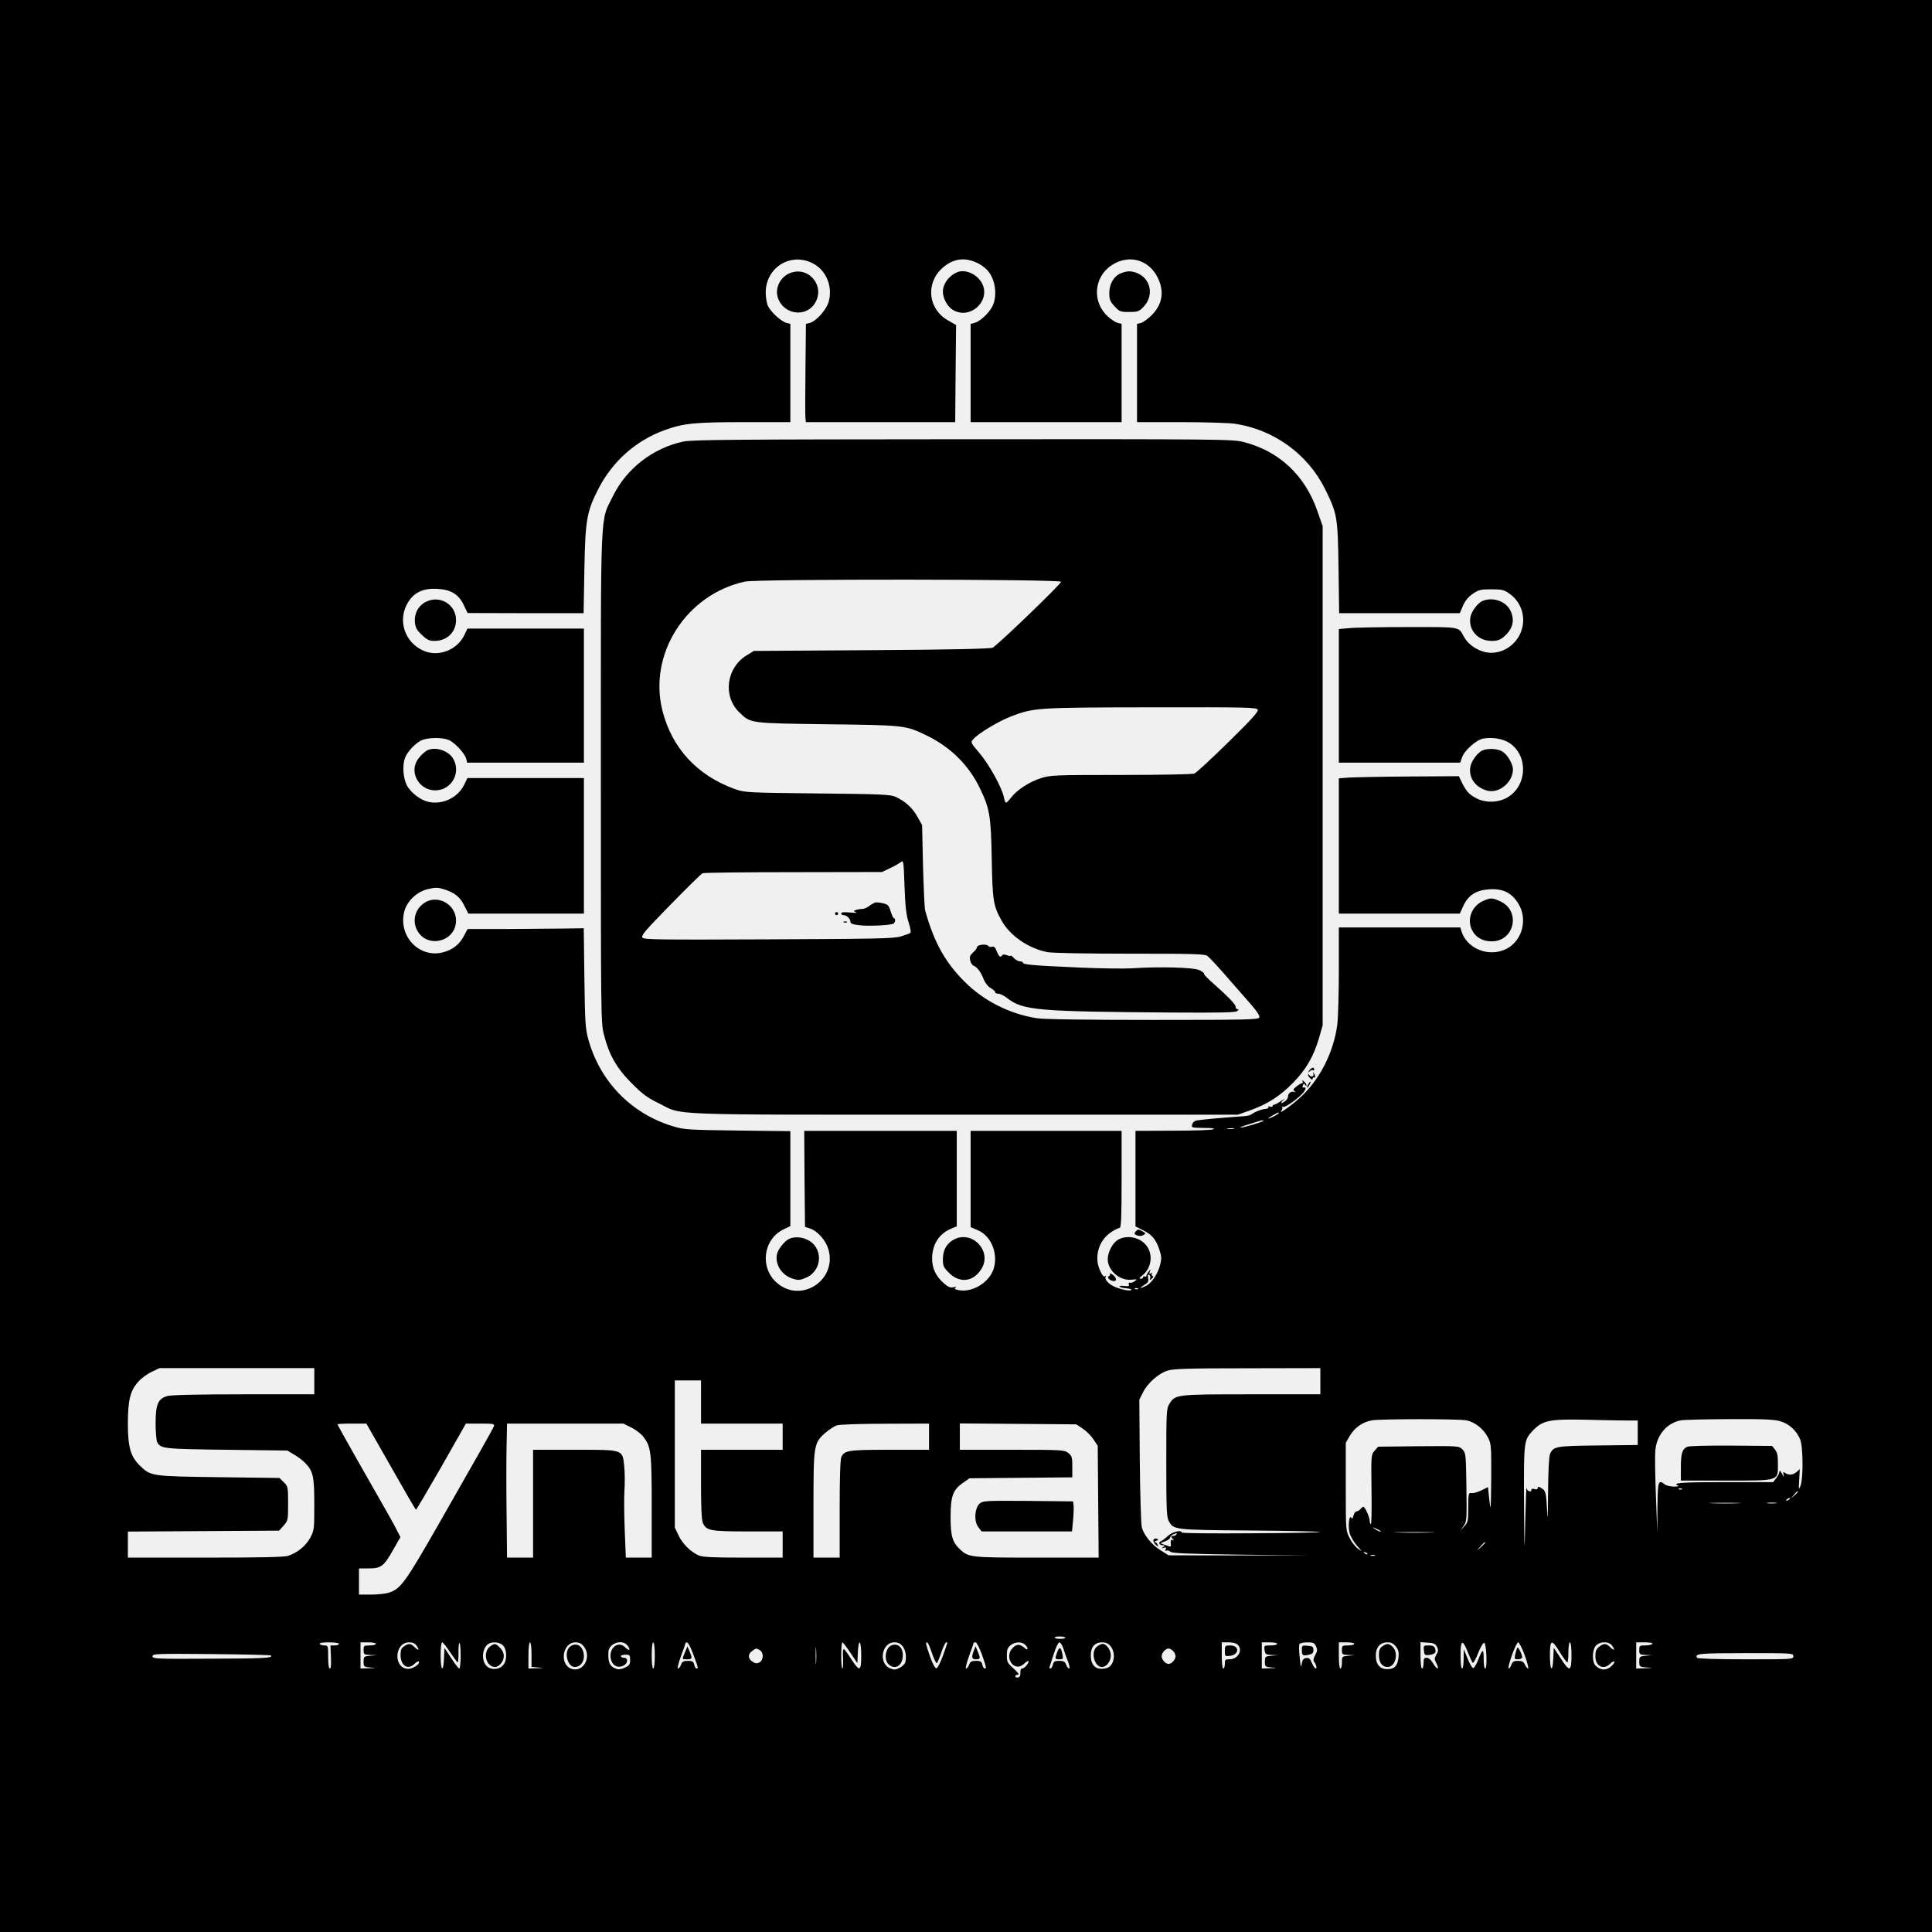
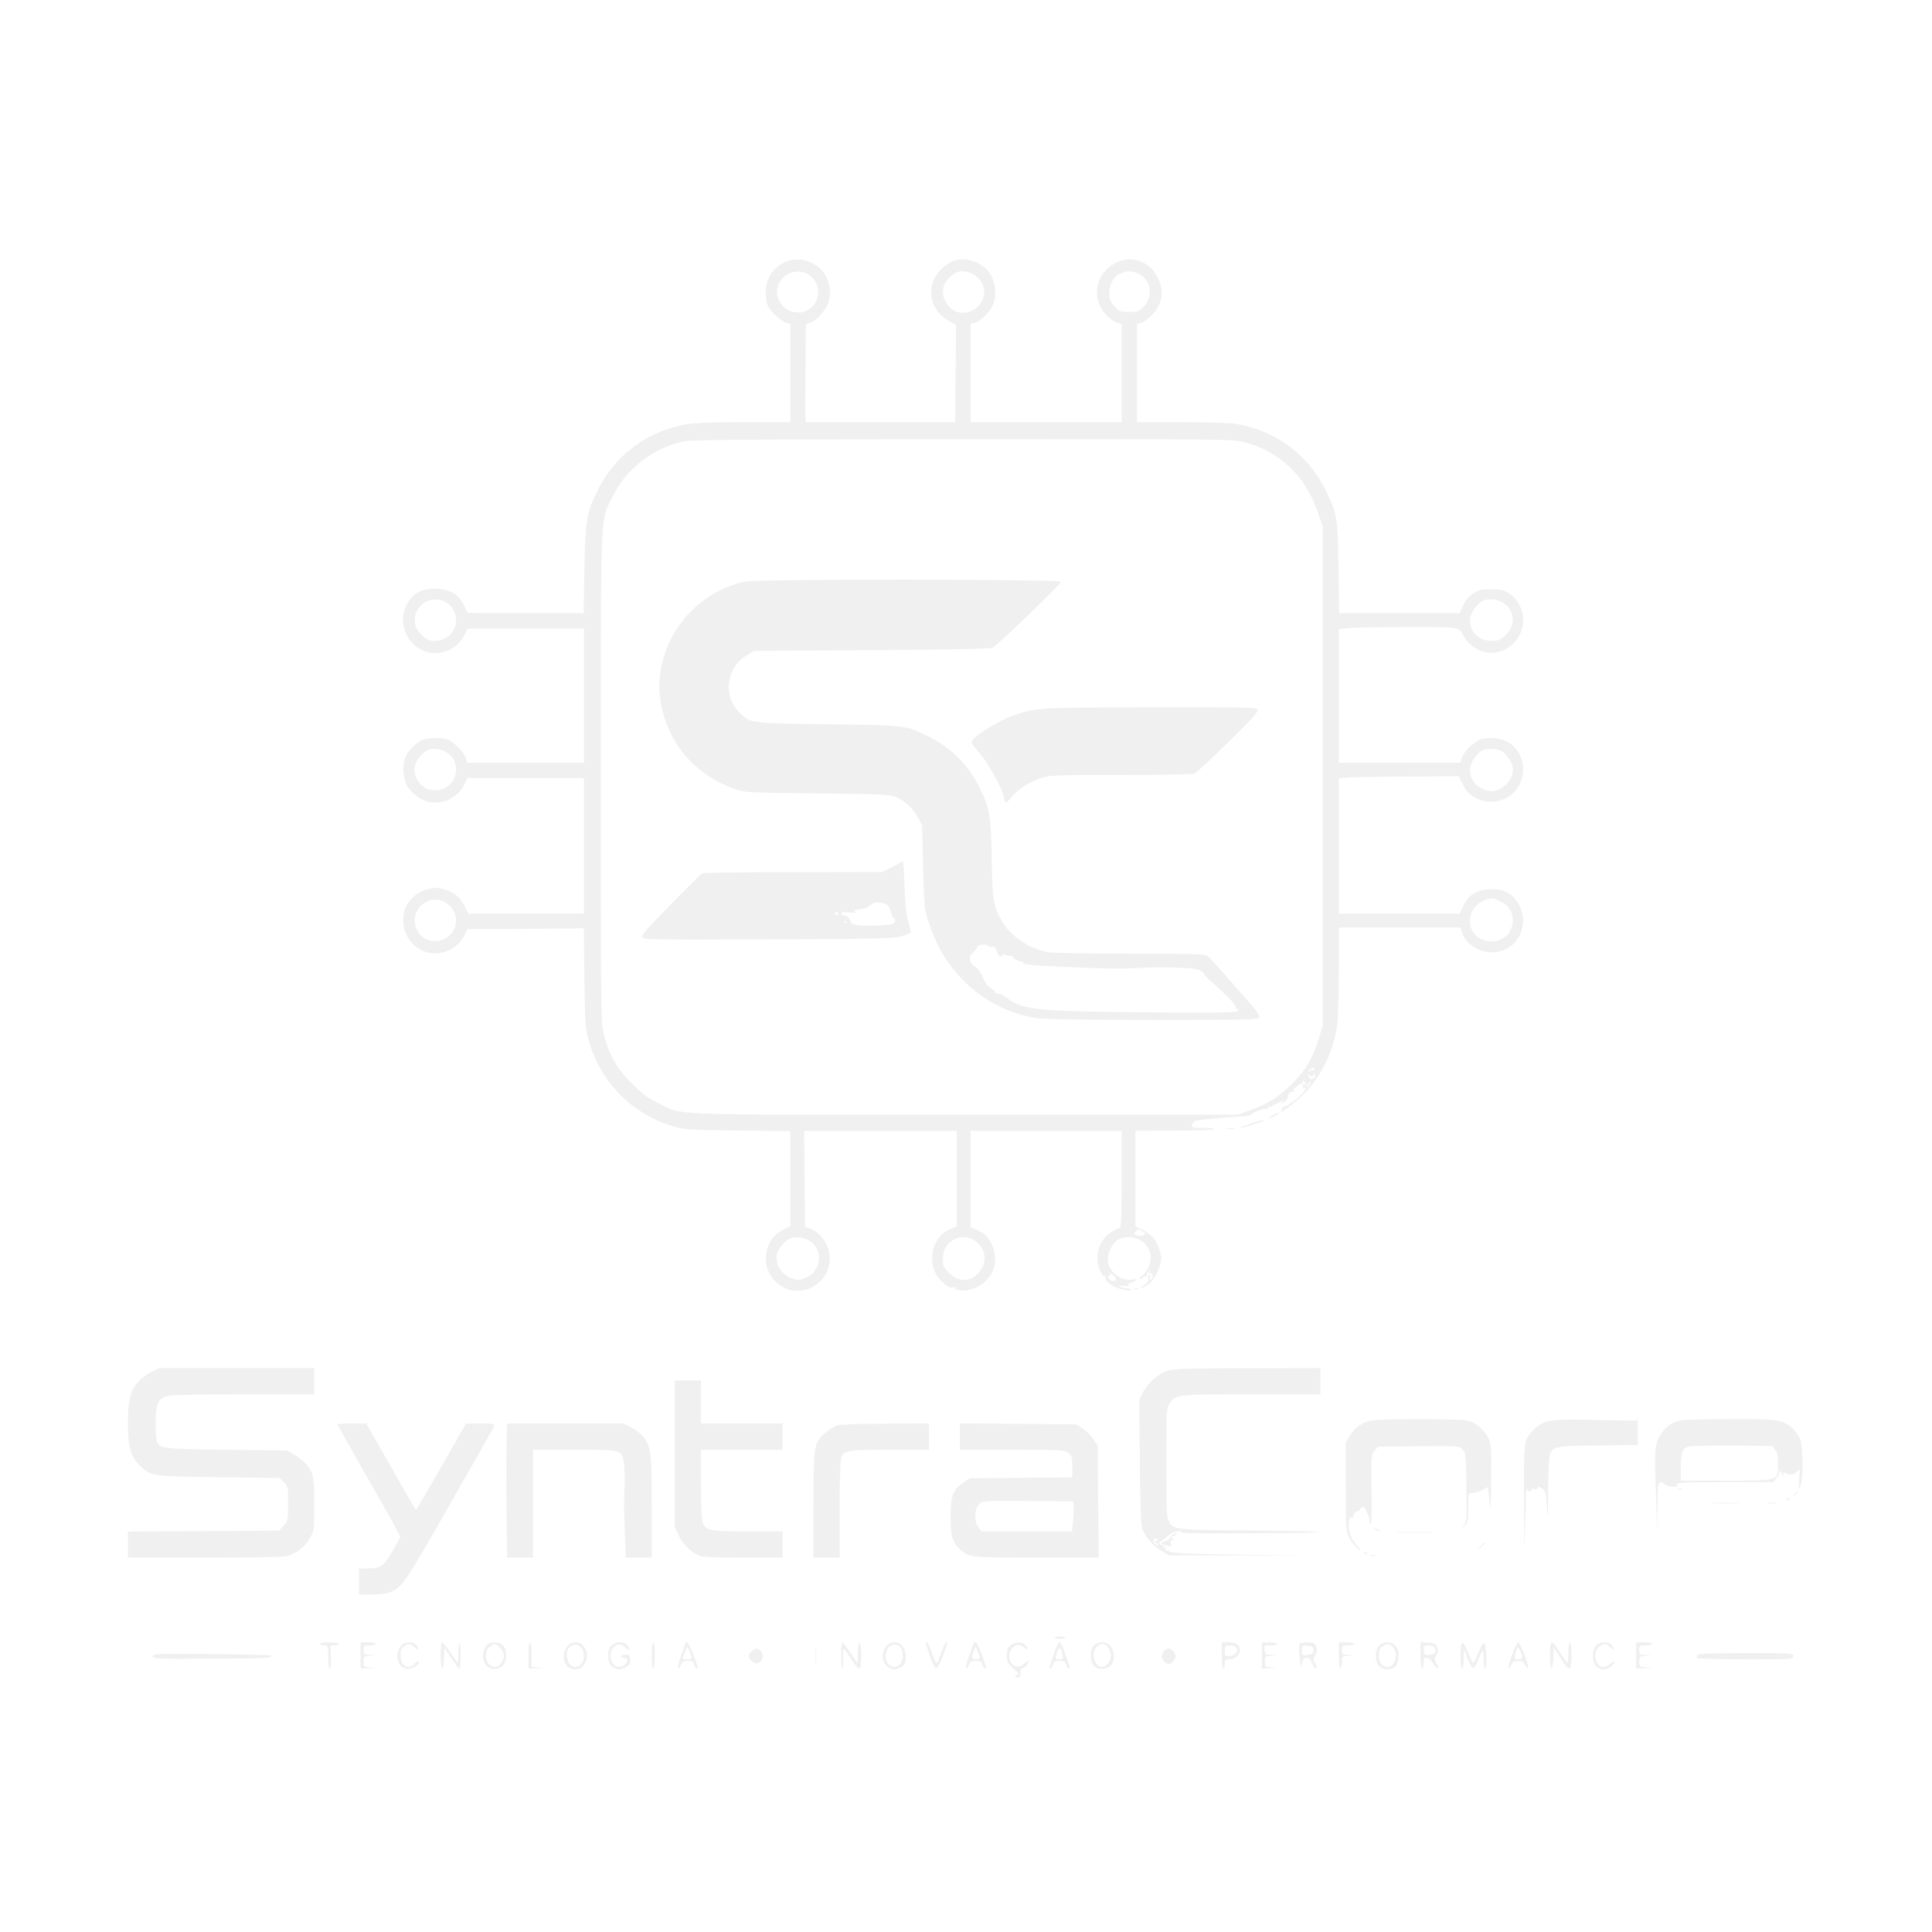
<svg xmlns="http://www.w3.org/2000/svg" version="1.0" width="1254pt" height="1254pt" viewBox="0 0 1254 1254" preserveAspectRatio="xMidYMid meet">
-   <g transform="translate(0,1254) scale(0.1,-0.1)" fill="#000000" stroke="none">
+   <g transform="translate(0,1254) scale(0.1,-0.1)" fill="#ffffff" stroke="none">
    <path d="M0 6270 l0 -6270 6270 0 6270 0 0 6270 0 6270 -6270 0 -6270 0 0 -6270z m5286 4555 c80 -47 119 -149 93 -242 -14 -53 -81 -128 -123 -139 l-25 -6 -3 -297 c-2 -163 -2 -306 0 -318 l3 -23 485 0 484 0 2 263 c1 144 3 286 3 315 l1 52 -52 30 c-129 72 -148 238 -40 338 71 65 150 76 236 32 19 -10 45 -29 57 -42 54 -57 69 -167 34 -237 -23 -45 -81 -98 -116 -107 l-25 -6 0 -319 0 -319 490 0 490 0 0 319 0 319 -25 6 c-13 3 -41 21 -61 39 -106 92 -97 255 19 334 110 74 240 41 300 -76 46 -91 33 -176 -38 -247 -24 -24 -55 -46 -69 -50 l-26 -6 0 -319 0 -319 283 0 c155 0 313 -5 350 -10 254 -37 475 -197 588 -425 79 -161 82 -178 87 -512 l4 -293 391 0 392 0 21 49 c16 35 35 58 65 78 37 25 52 28 119 28 67 0 82 -3 117 -28 91 -63 117 -187 58 -283 -49 -78 -139 -117 -222 -95 -57 16 -104 51 -130 96 -38 69 -14 65 -361 65 -174 0 -347 -3 -384 -7 l-68 -6 0 -433 0 -434 394 0 394 0 12 35 c15 44 92 113 137 121 61 11 130 -1 174 -31 120 -84 111 -276 -17 -351 -58 -34 -140 -37 -200 -6 -47 24 -65 43 -94 100 l-21 44 -327 -2 c-180 -1 -355 -5 -389 -7 l-63 -5 0 -439 0 -439 393 0 392 0 23 50 c33 71 84 103 171 108 87 5 143 -23 186 -93 62 -100 27 -238 -74 -292 -113 -60 -261 -3 -296 115 l-6 22 -395 0 -394 0 0 -277 c0 -153 -5 -312 -10 -353 -24 -184 -118 -366 -250 -482 -63 -55 -134 -104 -113 -77 7 9 9 20 5 24 -4 5 -1 5 5 1 15 -8 114 64 138 100 14 22 12 28 -7 25 -4 0 -5 6 -1 15 5 13 7 13 14 2 5 -8 9 -9 9 -2 0 6 -8 18 -17 25 -11 10 -14 10 -9 2 4 -7 3 -13 -2 -13 -5 0 -22 -10 -36 -21 -22 -17 -25 -24 -14 -31 10 -8 9 -9 -3 -5 -19 6 -39 -10 -39 -31 0 -8 -8 -21 -17 -28 -29 -22 -37 -16 -12 7 14 12 9 10 -13 -5 -20 -14 -41 -26 -47 -26 -6 0 -11 -4 -11 -10 0 -5 -7 -6 -17 -3 -9 4 -14 2 -10 -3 3 -5 -6 -11 -21 -12 -26 -2 -64 -17 -90 -35 -7 -6 -29 -11 -50 -12 -159 -11 -300 -24 -314 -30 -9 -3 -18 -15 -21 -26 -5 -18 1 -19 76 -20 55 0 75 -3 62 -9 -11 -5 -129 -9 -262 -9 l-243 -1 0 -310 0 -310 49 -25 c59 -29 84 -60 106 -126 14 -42 15 -58 6 -95 -15 -61 -54 -120 -90 -139 -42 -21 -52 -19 -15 4 26 16 31 24 26 47 -3 19 -2 25 7 19 7 -4 10 -14 6 -22 -5 -14 -3 -14 11 -2 10 8 12 15 5 17 -6 2 -8 9 -5 14 5 7 2 8 -6 3 -10 -6 -12 -3 -7 11 7 18 7 18 -8 0 -8 -11 -15 -24 -15 -29 0 -4 -4 -5 -10 -2 -5 3 -10 1 -10 -4 0 -6 -7 -11 -16 -11 -12 0 -9 6 11 22 51 40 68 113 40 171 -32 68 -126 98 -195 62 -36 -18 -70 -81 -70 -128 0 -74 79 -142 155 -133 37 4 38 3 20 -10 -11 -8 -25 -12 -32 -10 -7 3 -10 -1 -6 -10 4 -12 -2 -14 -31 -11 -21 3 -34 1 -29 -4 5 -5 25 -10 45 -11 20 -2 34 -6 32 -10 -7 -11 -75 3 -116 23 -39 20 -63 50 -50 64 4 5 1 5 -6 1 -8 -5 -19 7 -33 40 -39 87 -7 195 74 247 23 15 47 27 54 27 10 0 13 63 13 315 l0 315 -490 0 -490 0 0 -312 0 -313 49 -21 c89 -39 134 -161 97 -259 -33 -84 -137 -145 -223 -129 -25 5 -31 9 -21 16 8 6 4 7 -13 3 -21 -5 -35 1 -63 26 -52 45 -76 97 -76 161 1 91 45 160 123 193 l37 15 0 310 0 310 -495 0 -495 0 2 -312 3 -311 30 -10 c51 -16 104 -76 122 -136 58 -201 -179 -354 -335 -217 -112 98 -89 282 43 346 l45 22 0 308 0 308 -342 4 c-319 4 -348 6 -418 27 -273 82 -476 291 -552 567 -19 71 -21 111 -25 399 l-4 320 -132 -2 c-73 -1 -242 -2 -377 -3 l-245 0 -25 -47 c-28 -53 -72 -88 -134 -104 -150 -40 -288 98 -254 256 15 73 82 138 159 155 49 11 63 10 107 -4 67 -23 98 -48 127 -107 l25 -49 375 0 375 0 0 440 0 440 -378 0 -378 0 -22 -45 c-39 -80 -135 -128 -225 -111 -56 10 -123 62 -148 112 -23 49 -28 129 -10 175 14 39 66 94 105 113 41 20 135 21 179 3 39 -17 104 -87 113 -122 l6 -25 379 0 379 0 0 435 0 435 -378 0 -378 0 -21 -44 c-47 -95 -165 -141 -261 -101 -127 53 -175 203 -102 318 40 64 100 90 189 85 89 -5 139 -36 172 -107 l24 -50 376 -1 377 0 5 283 c6 324 15 376 93 528 91 176 243 310 425 376 126 46 197 53 523 53 l296 0 0 319 0 319 -25 6 c-35 9 -105 74 -122 113 -7 18 -13 56 -13 85 1 168 172 267 316 183z m3014 -5510 c0 -6 -56 -35 -67 -35 -4 1 8 9 27 20 39 22 40 22 40 15z m-100 -50 c0 -6 -129 -45 -149 -44 -9 0 18 11 59 23 85 27 90 28 90 21z m-192 -52 c-10 -2 -28 -2 -40 0 -13 2 -5 4 17 4 22 1 32 -1 23 -4z m-621 -1039 c-3 -3 -12 -4 -19 -1 -8 3 -5 6 6 6 11 1 17 -2 13 -5z m-5347 -599 l0 -85 -457 0 c-291 0 -472 -4 -496 -11 -61 -17 -77 -53 -77 -177 0 -57 5 -112 10 -122 23 -43 38 -45 450 -50 l395 -5 45 -27 c25 -14 57 -39 72 -55 51 -53 58 -87 58 -269 0 -162 -1 -168 -27 -216 -28 -52 -82 -96 -142 -116 -24 -9 -182 -12 -537 -12 l-504 0 0 85 0 84 491 3 491 3 29 33 c28 32 29 35 29 143 0 108 -1 111 -28 138 l-28 28 -394 5 c-440 6 -441 6 -513 76 -59 58 -77 119 -77 271 0 153 15 215 68 273 20 23 60 52 87 64 l50 24 503 0 502 0 0 -85z m6530 0 l0 -85 -446 0 c-494 0 -496 0 -535 -64 -18 -29 -19 -56 -19 -379 0 -292 2 -353 15 -377 31 -60 31 -60 525 -64 248 -2 454 -6 457 -10 3 -3 -197 -7 -446 -8 -248 -2 -451 0 -451 5 0 19 -60 5 -89 -22 -17 -16 -38 -31 -46 -35 -20 -7 -10 -26 13 -26 15 0 15 -2 2 -11 -12 -9 -12 -10 4 -5 14 5 17 2 12 -9 -3 -10 -2 -13 5 -10 5 4 17 1 26 -7 13 -10 111 -14 462 -19 l446 -5 -460 0 -460 1 -50 31 c-59 36 -111 100 -124 152 -5 20 -11 215 -13 432 l-3 395 24 48 c30 60 101 123 160 141 37 12 141 15 519 15 l472 1 0 -85z m-4020 -135 l0 -140 265 0 265 0 0 -85 0 -85 -265 0 -265 0 0 -225 c0 -152 4 -232 12 -250 23 -50 47 -55 293 -55 l225 0 0 -85 0 -85 -255 0 c-194 0 -264 3 -289 14 -51 21 -107 76 -132 131 l-24 50 0 478 0 477 85 0 85 0 0 -140z m4968 -119 c55 -11 111 -55 140 -111 21 -42 22 -54 21 -270 -2 -202 -3 -216 -12 -139 l-9 87 -27 -14 c-40 -20 -64 -27 -83 -25 -16 2 -18 -8 -18 -93 0 -88 -2 -97 -26 -123 l-25 -28 21 31 c20 29 21 40 18 252 -3 215 -4 222 -26 244 -22 23 -24 23 -285 21 l-262 -3 -23 -26 c-22 -26 -23 -29 -20 -254 2 -125 0 -226 -4 -223 -5 2 -8 13 -8 23 0 23 -31 90 -41 90 -3 0 -12 -7 -19 -15 -7 -8 -18 -15 -25 -15 -7 0 -16 -12 -20 -27 -4 -19 -9 -23 -14 -14 -14 23 -23 -56 -11 -99 6 -23 28 -60 48 -83 35 -39 36 -40 7 -20 -17 12 -42 43 -55 70 -25 48 -25 50 -25 333 l0 285 27 47 c32 53 84 89 143 99 59 10 563 10 613 0z m1040 -1 l72 0 0 -79 0 -80 -257 -3 c-276 -3 -290 -6 -312 -55 -7 -14 -12 -113 -13 -246 -1 -178 -3 -200 -7 -110 -5 96 -9 114 -26 127 -24 18 -35 20 -35 5 0 -6 -9 -8 -20 -4 -11 4 -20 2 -20 -4 0 -21 -30 -10 -32 12 -1 12 -5 -84 -8 -213 -5 -232 -6 -230 -8 123 -2 390 -1 400 56 460 64 68 108 77 347 72 105 -3 223 -5 263 -5z m998 -5 c56 -16 105 -61 128 -117 20 -47 21 -258 2 -303 -11 -27 -12 -23 -8 40 l4 70 -22 -20 c-22 -20 -55 -21 -77 -3 -8 7 -10 3 -7 -14 3 -18 1 -16 -10 7 -9 17 -15 23 -16 14 0 -9 -9 -28 -21 -43 l-20 -26 -315 0 c-282 0 -347 -5 -301 -23 6 -3 -6 -6 -28 -6 -22 0 -49 6 -59 14 -43 33 -46 24 -48 -147 l-1 -163 -9 235 c-5 129 -7 261 -4 293 8 101 73 180 165 198 20 4 162 7 317 8 220 1 291 -2 330 -14z m-9019 -294 c87 -154 160 -280 163 -280 3 0 77 126 165 279 l159 280 94 0 c85 0 93 -2 88 -17 -9 -22 -108 -197 -363 -643 -214 -374 -244 -415 -321 -438 -22 -7 -74 -12 -116 -12 l-76 0 0 85 0 85 64 0 c80 0 98 14 160 124 l45 79 -21 41 c-21 43 -62 115 -267 474 -66 117 -121 215 -121 217 0 3 42 5 94 5 l94 0 159 -279z m1561 253 c29 -14 64 -41 78 -60 50 -65 54 -100 54 -456 l0 -328 -84 0 -84 0 -7 176 c-4 97 -5 213 -2 258 3 44 3 114 -1 155 -12 115 0 111 -323 111 l-269 0 0 -350 0 -350 -84 0 -85 0 -3 288 c-2 158 -2 353 0 435 l3 147 378 0 377 0 52 -26z m1932 -59 l0 -85 -255 0 c-269 0 -294 -4 -314 -47 -7 -16 -11 -129 -11 -338 l0 -315 -85 0 -85 0 0 338 c0 392 2 406 77 472 26 22 60 44 77 49 17 5 158 10 314 10 l282 1 0 -85z m998 52 c23 -15 54 -46 69 -69 l28 -42 3 -363 3 -363 -401 0 c-430 0 -443 1 -498 53 -50 46 -62 87 -62 209 0 137 15 178 80 223 l43 30 334 3 333 3 0 69 c0 62 -2 70 -26 89 -26 20 -38 21 -365 21 l-339 0 0 85 0 86 378 -3 378 -3 42 -28z m3889 -393 c-3 -3 -12 -4 -19 -1 -8 3 -5 6 6 6 11 1 17 -2 13 -5z m753 -17 c0 -2 -10 -12 -22 -23 l-23 -19 19 23 c18 21 26 27 26 19z m-55 -47 c-3 -5 -12 -10 -18 -10 -7 0 -6 4 3 10 19 12 23 12 15 0z m-332 -27 c-45 -2 -122 -2 -170 0 -48 1 -11 3 82 3 94 0 133 -2 88 -3z m245 0 c-16 -2 -40 -2 -55 0 -16 2 -3 4 27 4 30 0 43 -2 28 -4z m-2569 -179 c14 -12 -19 -1 -35 12 -18 14 -18 14 6 3 14 -6 27 -13 29 -15z m329 -11 c-60 -2 -156 -2 -215 0 -60 1 -11 3 107 3 118 0 167 -2 108 -3z m-1653 -13 c-3 -5 -13 -10 -22 -10 -13 0 -14 -2 -2 -17 10 -11 10 -14 2 -9 -13 7 -17 -4 -13 -33 1 -10 -4 -11 -17 -6 -10 4 -27 10 -38 13 -16 4 -13 7 15 17 19 7 35 18 35 25 0 7 9 16 20 21 27 10 27 10 20 -1z m2005 -53 c0 -2 -12 -14 -27 -28 l-28 -24 24 28 c23 25 31 32 31 24z m-765 -75 c-3 -3 -11 0 -18 7 -9 10 -8 11 6 5 10 -3 15 -9 12 -12z m48 -9 c-7 -2 -19 -2 -25 0 -7 3 -2 5 12 5 14 0 19 -2 13 -5z m-2008 -534 c-3 -4 -20 -7 -39 -6 -19 0 -33 4 -30 9 3 4 20 7 39 6 19 -1 32 -5 30 -9z m-4715 -39 c0 -5 -12 -10 -27 -10 l-28 0 3 -75 c2 -49 0 -75 -7 -75 -7 0 -11 28 -11 75 0 73 -1 75 -24 75 -14 0 -28 5 -31 10 -4 6 18 10 59 10 37 0 66 -4 66 -10z m240 0 c0 -5 -18 -10 -40 -10 -38 0 -40 -2 -40 -30 0 -28 2 -30 43 -32 l42 -1 -42 -4 c-41 -4 -43 -5 -43 -38 0 -33 2 -34 43 -38 40 -3 40 -4 -10 -5 l-53 -2 0 85 0 85 50 0 c28 0 50 -4 50 -10z m264 -12 c21 -29 13 -35 -13 -9 -25 25 -39 26 -69 5 -17 -11 -22 -25 -22 -56 0 -70 48 -100 91 -57 11 11 23 18 27 15 13 -14 -37 -49 -70 -48 -96 3 -89 172 7 172 24 0 39 -7 49 -22z m218 -43 c24 -35 46 -65 49 -65 3 0 5 27 5 61 -1 33 2 63 6 65 4 3 8 -33 8 -80 0 -47 -4 -86 -9 -86 -5 0 -28 30 -52 67 l-44 67 -3 -67 c-4 -97 -22 -83 -22 18 0 50 4 85 10 85 5 0 29 -29 52 -65z m344 44 c27 -30 26 -102 -3 -130 -26 -27 -75 -29 -102 -5 -37 33 -34 113 6 144 26 19 77 15 99 -9z m184 -58 l0 -80 43 -4 c40 -3 40 -4 -10 -5 l-53 -2 0 85 c0 50 4 85 10 85 6 0 10 -33 10 -79z m339 53 c55 -69 -5 -174 -82 -145 -78 30 -55 171 28 171 24 0 39 -7 54 -26z m285 4 c22 -31 11 -36 -18 -9 -45 43 -104 -6 -92 -74 9 -45 43 -64 81 -47 31 14 35 52 5 52 -11 0 -20 5 -20 10 0 6 14 10 30 10 27 0 30 -3 30 -34 0 -29 -5 -36 -34 -50 -24 -11 -41 -14 -58 -7 -41 15 -52 41 -49 109 3 57 93 86 125 40z m176 -63 c0 -50 -4 -85 -10 -85 -6 0 -10 35 -10 85 0 50 4 85 10 85 6 0 10 -35 10 -85z m251 4 c31 -83 33 -89 20 -89 -5 0 -12 11 -15 25 -5 21 -12 25 -41 25 -29 0 -37 -5 -45 -25 -5 -14 -14 -25 -20 -25 -5 0 4 36 20 81 17 44 30 83 30 86 0 2 5 3 12 1 7 -3 24 -38 39 -79z m796 -52 c-2 -23 -3 -1 -3 48 0 50 1 68 3 42 2 -26 2 -67 0 -90z m223 65 l45 -67 3 68 c4 97 22 83 22 -18 0 -104 -10 -108 -64 -25 -21 33 -43 63 -48 66 -6 4 -9 -19 -6 -60 1 -36 0 -66 -4 -66 -5 0 -8 38 -8 85 0 47 3 85 8 85 4 0 27 -31 52 -68z m339 42 c21 -26 27 -76 15 -109 -4 -8 -20 -23 -36 -31 -25 -13 -35 -13 -60 -3 -78 32 -56 169 27 169 24 0 39 -7 54 -26z m190 -44 c13 -38 27 -67 32 -65 4 3 17 34 29 70 12 36 26 65 31 65 11 0 13 9 -20 -85 -16 -44 -35 -81 -42 -83 -9 -2 -24 24 -42 75 -29 84 -31 93 -19 93 4 0 18 -31 31 -70z m324 -8 c30 -86 31 -92 18 -92 -5 0 -12 11 -15 25 -5 21 -12 25 -41 25 -29 0 -37 -5 -45 -25 -5 -14 -14 -25 -20 -25 -5 0 4 37 20 82 17 45 30 83 30 85 0 2 6 3 13 3 6 0 24 -35 40 -78z m281 62 c22 -21 20 -41 -1 -22 -33 28 -53 29 -79 3 -61 -61 8 -164 72 -105 13 13 26 21 29 19 8 -8 -25 -49 -40 -49 -9 0 -13 -10 -12 -27 1 -19 -3 -28 -15 -31 -10 -2 -18 1 -18 7 0 6 8 11 17 11 11 0 1 14 -28 40 -40 36 -44 43 -44 85 0 37 5 51 24 66 28 23 74 25 95 3z m247 -21 c6 -21 20 -59 30 -85 11 -27 14 -48 9 -48 -6 0 -15 11 -20 25 -8 20 -16 25 -45 25 -29 0 -36 -4 -41 -25 -3 -14 -11 -25 -16 -25 -6 0 -8 6 -5 13 2 6 15 45 28 85 12 39 28 72 35 72 7 0 18 -17 25 -37z m308 11 c37 -47 22 -128 -26 -141 -66 -17 -103 13 -103 83 0 55 26 84 74 84 25 0 40 -7 55 -26z m825 10 c35 -35 1 -94 -54 -94 -27 0 -30 -3 -30 -30 0 -16 -4 -30 -10 -30 -6 0 -10 35 -10 85 l0 85 44 0 c27 0 51 -6 60 -16z m256 6 c0 -5 -19 -10 -43 -10 -43 0 -43 -1 -39 -30 4 -27 8 -30 46 -32 l41 -1 -42 -4 c-41 -4 -43 -5 -43 -38 0 -33 2 -34 43 -38 40 -3 40 -4 -10 -5 l-53 -2 0 85 0 85 50 0 c28 0 50 -4 50 -10z m252 -16 c10 -22 9 -31 -5 -56 -11 -18 -14 -35 -9 -42 15 -19 22 -46 12 -46 -5 0 -16 16 -25 36 -11 28 -19 35 -37 32 -18 -2 -24 -11 -29 -38 -4 -29 -7 -21 -13 42 -5 42 -5 81 -2 87 4 6 27 11 52 11 38 0 46 -4 56 -26z m248 16 c0 -5 -18 -10 -40 -10 -38 0 -40 -2 -40 -30 0 -28 2 -30 43 -32 l42 -1 -42 -4 c-43 -4 -43 -4 -43 -44 0 -21 -4 -39 -10 -39 -6 0 -10 35 -10 85 l0 85 50 0 c28 0 50 -4 50 -10z m270 -17 c17 -22 21 -37 17 -72 -6 -54 -26 -75 -73 -75 -48 0 -74 31 -74 88 0 54 28 86 75 86 25 0 39 -7 55 -27z m267 -2 c10 -20 9 -30 -4 -51 -14 -24 -14 -29 1 -58 22 -43 3 -41 -23 3 -13 22 -28 35 -41 35 -16 0 -20 -6 -20 -35 0 -19 -4 -35 -10 -35 -6 0 -10 35 -10 86 l0 85 47 -3 c39 -2 50 -8 60 -27z m201 -37 c13 -32 27 -63 31 -67 4 -4 20 24 35 63 16 40 33 69 40 67 14 -5 21 -167 6 -167 -6 0 -10 26 -10 62 0 69 -6 69 -35 -4 -11 -29 -26 -53 -32 -55 -6 -2 -22 24 -36 59 l-26 63 -1 -62 c0 -35 -4 -63 -10 -63 -6 0 -10 35 -10 86 0 102 13 107 48 18z m369 -19 c17 -47 26 -85 22 -85 -5 0 -15 11 -21 25 -9 19 -19 25 -45 25 -27 0 -35 -5 -43 -25 -5 -14 -13 -25 -18 -25 -5 0 4 38 21 85 16 47 35 85 41 85 6 0 26 -38 43 -85z m228 20 c22 -35 43 -64 48 -65 4 0 7 29 7 65 0 37 4 65 10 65 6 0 10 -35 10 -85 0 -107 -12 -110 -71 -17 l-44 67 -3 -67 c-4 -98 -22 -84 -22 17 0 105 11 109 65 20z m339 43 c21 -29 13 -35 -13 -9 -26 26 -42 26 -72 2 -18 -14 -24 -29 -24 -61 0 -65 53 -92 96 -49 11 11 24 18 27 14 4 -4 -6 -18 -22 -32 -31 -27 -66 -25 -98 4 -26 23 -25 106 2 133 28 28 84 27 104 -2z m261 12 c-3 -5 -24 -10 -46 -10 -37 0 -39 -2 -39 -30 0 -28 2 -30 43 -32 l42 -1 -42 -4 c-41 -4 -43 -5 -43 -38 0 -33 1 -34 48 -38 46 -3 46 -3 -10 -5 l-58 -2 0 85 0 85 56 0 c34 0 53 -4 49 -10z m-5794 -40 c27 -15 26 -66 -2 -80 -16 -9 -26 -8 -45 5 -30 19 -31 49 -2 69 27 19 24 19 49 6z m2683 -6 c9 -8 16 -24 16 -34 0 -22 -25 -50 -45 -50 -20 0 -45 28 -45 50 0 22 25 50 45 50 7 0 21 -7 29 -16z m-5856 -29 c17 -17 -46 -20 -389 -21 -355 -2 -379 -1 -379 16 0 16 23 17 381 14 210 -2 384 -6 387 -9z m9882 -5 c0 -20 -7 -20 -309 -20 -196 0 -312 4 -316 10 -17 27 17 30 316 30 302 0 309 0 309 -20z" />
    <path d="M5124 10766 c-62 -27 -95 -98 -75 -159 37 -110 183 -130 241 -34 69 113 -45 245 -166 193z" />
    <path d="M6210 10772 c-53 -24 -90 -75 -90 -125 0 -43 29 -97 64 -118 115 -70 255 65 186 179 -35 57 -109 87 -160 64z" />
    <path d="M7273 10765 c-45 -19 -73 -69 -73 -128 0 -40 5 -53 34 -85 33 -35 38 -37 95 -37 54 0 64 3 91 31 73 73 51 188 -43 223 -37 14 -65 13 -104 -4z" />
    <path d="M4435 9674 c-197 -42 -370 -176 -457 -355 -84 -170 -78 -39 -78 -1827 0 -1554 0 -1591 20 -1668 33 -130 82 -217 180 -315 68 -69 102 -94 170 -127 170 -84 -6 -77 1990 -77 l1775 0 76 27 c113 40 195 92 279 177 86 87 137 174 172 296 l23 80 0 1620 0 1620 -34 97 c-80 232 -248 390 -479 449 -73 18 -128 19 -1821 18 -1497 -1 -1756 -3 -1816 -15z m2452 -910 c4 -11 -406 -406 -444 -428 -12 -7 -271 -13 -784 -16 l-766 -5 -49 -30 c-130 -81 -153 -264 -46 -368 75 -73 65 -71 572 -78 503 -6 507 -6 647 -74 153 -75 270 -190 342 -339 65 -134 73 -179 78 -461 5 -271 10 -305 65 -402 54 -97 175 -180 297 -203 32 -6 250 -10 535 -10 403 0 485 -2 502 -14 11 -8 61 -61 110 -117 49 -56 122 -139 162 -185 49 -55 70 -87 66 -98 -6 -14 -70 -16 -693 -16 -430 0 -710 4 -751 11 -177 28 -342 111 -466 234 -129 128 -201 257 -259 465 -4 14 -10 144 -14 290 l-6 265 -30 53 c-31 57 -80 102 -142 130 -34 15 -91 18 -508 22 -458 5 -472 6 -534 28 -245 88 -409 265 -471 508 -94 368 153 756 535 839 81 18 2046 16 2052 -1z m1277 -831 c5 -12 -45 -67 -191 -210 -109 -107 -208 -199 -221 -204 -13 -5 -219 -9 -477 -9 -423 0 -457 -1 -516 -20 -75 -23 -157 -76 -195 -125 -14 -19 -30 -35 -34 -35 -4 0 -11 16 -14 35 -12 61 -93 208 -156 284 -61 71 -61 73 -43 93 33 38 163 116 243 147 149 58 171 59 916 60 625 1 682 0 688 -16z m-2266 -1381 c12 -38 16 -64 10 -68 -5 -4 -33 -13 -61 -22 -45 -14 -157 -16 -858 -19 -715 -3 -807 -2 -819 11 -10 14 16 44 181 213 107 109 200 201 209 205 8 4 274 7 590 7 l575 1 50 24 c28 13 59 31 70 39 20 15 20 13 26 -156 5 -132 11 -187 27 -235z" />
    <path d="M6353 6403 c-7 -2 -13 -9 -13 -14 0 -6 -11 -20 -25 -32 -19 -17 -23 -28 -18 -50 3 -16 13 -31 22 -35 23 -9 48 -41 65 -87 10 -24 28 -48 46 -58 17 -10 30 -22 30 -28 0 -5 9 -9 21 -9 11 0 37 -13 57 -29 102 -79 197 -87 1069 -93 319 -2 415 0 424 10 10 9 10 12 1 12 -7 0 -12 7 -12 15 0 16 -47 65 -142 149 -37 32 -66 62 -63 66 2 3 -11 14 -30 23 -38 18 -254 24 -440 12 -55 -3 -208 -1 -340 5 -297 13 -365 19 -365 31 0 5 -9 9 -20 9 -10 0 -28 10 -40 22 -11 12 -20 19 -20 15 0 -4 -11 -2 -25 3 -15 6 -26 6 -30 0 -11 -18 -21 -10 -35 25 -10 26 -18 34 -31 30 -10 -3 -20 -1 -24 5 -6 10 -40 12 -62 3z" />
    <path d="M5680 6682 c-8 -3 -26 -13 -39 -23 -13 -11 -34 -19 -47 -19 -12 0 -30 -3 -40 -7 -16 -6 -16 -7 2 -14 10 -4 -7 -5 -38 -2 -40 4 -58 2 -58 -6 0 -6 7 -11 16 -11 20 0 44 -24 44 -44 0 -10 16 -17 54 -21 59 -8 208 -1 225 10 13 7 15 35 3 35 -4 0 -13 20 -21 44 -11 38 -17 45 -49 53 -21 5 -44 7 -52 5z" />
    <path d="M5420 6610 c0 -5 5 -10 10 -10 6 0 10 5 10 10 0 6 -4 10 -10 10 -5 0 -10 -4 -10 -10z" />
    <path d="M5478 6553 c7 -3 16 -2 19 1 4 3 -2 6 -13 5 -11 0 -14 -3 -6 -6z" />
    <path d="M2761 8632 c-48 -26 -73 -75 -68 -132 4 -36 13 -51 46 -82 33 -31 48 -38 81 -38 81 0 140 57 140 135 0 103 -107 166 -199 117z" />
    <path d="M9624 8640 c-31 -12 -72 -66 -80 -105 -15 -83 48 -155 138 -155 36 0 54 6 78 26 59 50 74 107 44 170 -29 61 -113 91 -180 64z" />
    <path d="M2780 7673 c-23 -9 -60 -45 -76 -75 -44 -84 23 -188 121 -188 106 0 171 116 115 208 -30 48 -106 75 -160 55z" />
    <path d="M9624 7670 c-31 -12 -72 -66 -80 -105 -13 -71 29 -133 106 -156 77 -23 170 52 170 137 0 36 -36 97 -70 117 -30 18 -91 21 -126 7z" />
    <path d="M9624 6691 c-76 -35 -107 -128 -64 -198 25 -41 68 -63 122 -63 149 0 191 199 55 260 -52 24 -62 24 -113 1z" />
    <path d="M2755 6680 c-61 -40 -81 -116 -47 -179 65 -121 252 -73 252 64 0 105 -119 172 -205 115z" />
    <path d="M8499 5593 c-12 -16 -12 -17 2 -6 9 7 19 10 22 6 4 -3 7 -1 7 5 0 17 -16 15 -31 -5z" />
    <path d="M8524 5573 c9 -17 -14 -28 -25 -12 -5 8 -9 9 -9 3 0 -6 7 -17 15 -24 11 -9 15 -9 15 -1 0 7 4 10 9 7 11 -7 8 21 -4 31 -4 4 -5 3 -1 -4z" />
    <path d="M8490 5500 c-6 -11 -8 -20 -6 -20 3 0 10 9 16 20 6 11 8 20 6 20 -3 0 -10 -9 -16 -20z" />
    <path d="M7370 4545 c-10 -12 -8 -16 11 -24 15 -5 30 -4 41 3 16 10 16 11 -5 23 -29 16 -32 16 -47 -2z" />
    <path d="M5124 4500 c-27 -11 -72 -65 -80 -96 -17 -68 29 -142 103 -164 35 -11 46 -10 87 8 109 49 109 203 0 248 -37 16 -78 17 -110 4z" />
    <path d="M6182 4489 c-43 -28 -62 -67 -62 -125 0 -40 5 -51 38 -84 69 -70 155 -62 209 19 81 120 -64 267 -185 190z" />
    <path d="M7204 4272 c3 -6 0 -12 -6 -15 -18 -6 5 -30 30 -32 25 -2 18 26 -10 44 -11 7 -17 8 -14 3z" />
    <path d="M7487 2545 c-3 -7 3 -21 14 -31 18 -16 19 -16 13 -1 -3 9 -11 17 -18 18 -6 0 -2 4 8 8 17 6 17 8 4 14 -9 3 -19 0 -21 -8z" />
    <path d="M10953 3150 c-34 -14 -43 -42 -43 -134 l0 -86 293 0 c350 0 337 -4 337 109 0 53 -4 74 -19 92 l-19 24 -264 2 c-144 1 -273 -2 -285 -7z" />
    <path d="M6360 2782 c-34 -28 -40 -117 -10 -154 l21 -28 294 0 293 0 7 73 c4 40 5 84 3 97 l-3 25 -291 3 c-271 2 -293 1 -314 -16z" />
    <path d="M3183 1855 c-52 -36 -30 -134 30 -135 27 0 57 37 57 70 0 19 -9 40 -25 55 -28 29 -33 30 -62 10z" />
    <path d="M3702 1854 c-44 -30 -21 -134 29 -134 33 0 59 30 59 69 0 62 -45 96 -88 65z" />
    <path d="M4446 1816 c-20 -49 -21 -46 14 -46 34 0 35 5 16 51 l-14 33 -16 -38z" />
    <path d="M5790 1862 c-42 -13 -56 -95 -22 -125 43 -39 92 -7 92 60 0 49 -31 78 -70 65z" />
    <path d="M6321 1827 c-17 -44 -14 -57 14 -57 29 0 30 6 11 51 l-14 34 -11 -28z" />
    <path d="M6862 1817 c-16 -45 -16 -47 14 -47 24 0 26 2 20 32 -9 48 -20 52 -34 15z" />
    <path d="M7122 1854 c-45 -31 -21 -134 31 -134 29 0 57 37 57 75 0 36 -28 75 -53 75 -7 0 -23 -7 -35 -16z" />
    <path d="M7950 1824 c0 -34 1 -35 31 -32 63 6 67 68 4 68 -33 0 -35 -2 -35 -36z" />
    <path d="M8450 1832 c0 -37 4 -41 43 -33 26 6 32 12 32 31 0 22 -5 25 -37 28 -36 3 -38 2 -38 -26z" />
    <path d="M8972 1854 c-17 -12 -22 -25 -22 -58 0 -47 22 -76 57 -76 50 0 73 90 33 130 -24 24 -38 25 -68 4z" />
    <path d="M9242 1828 c3 -30 6 -33 33 -30 38 5 49 15 40 41 -5 16 -15 21 -41 21 -34 0 -35 -1 -32 -32z" />
    <path d="M9848 1845 c-3 -6 -9 -25 -13 -42 -6 -31 -5 -33 19 -33 14 0 26 6 26 13 -1 22 -26 71 -32 62z" />
  </g>
</svg>
